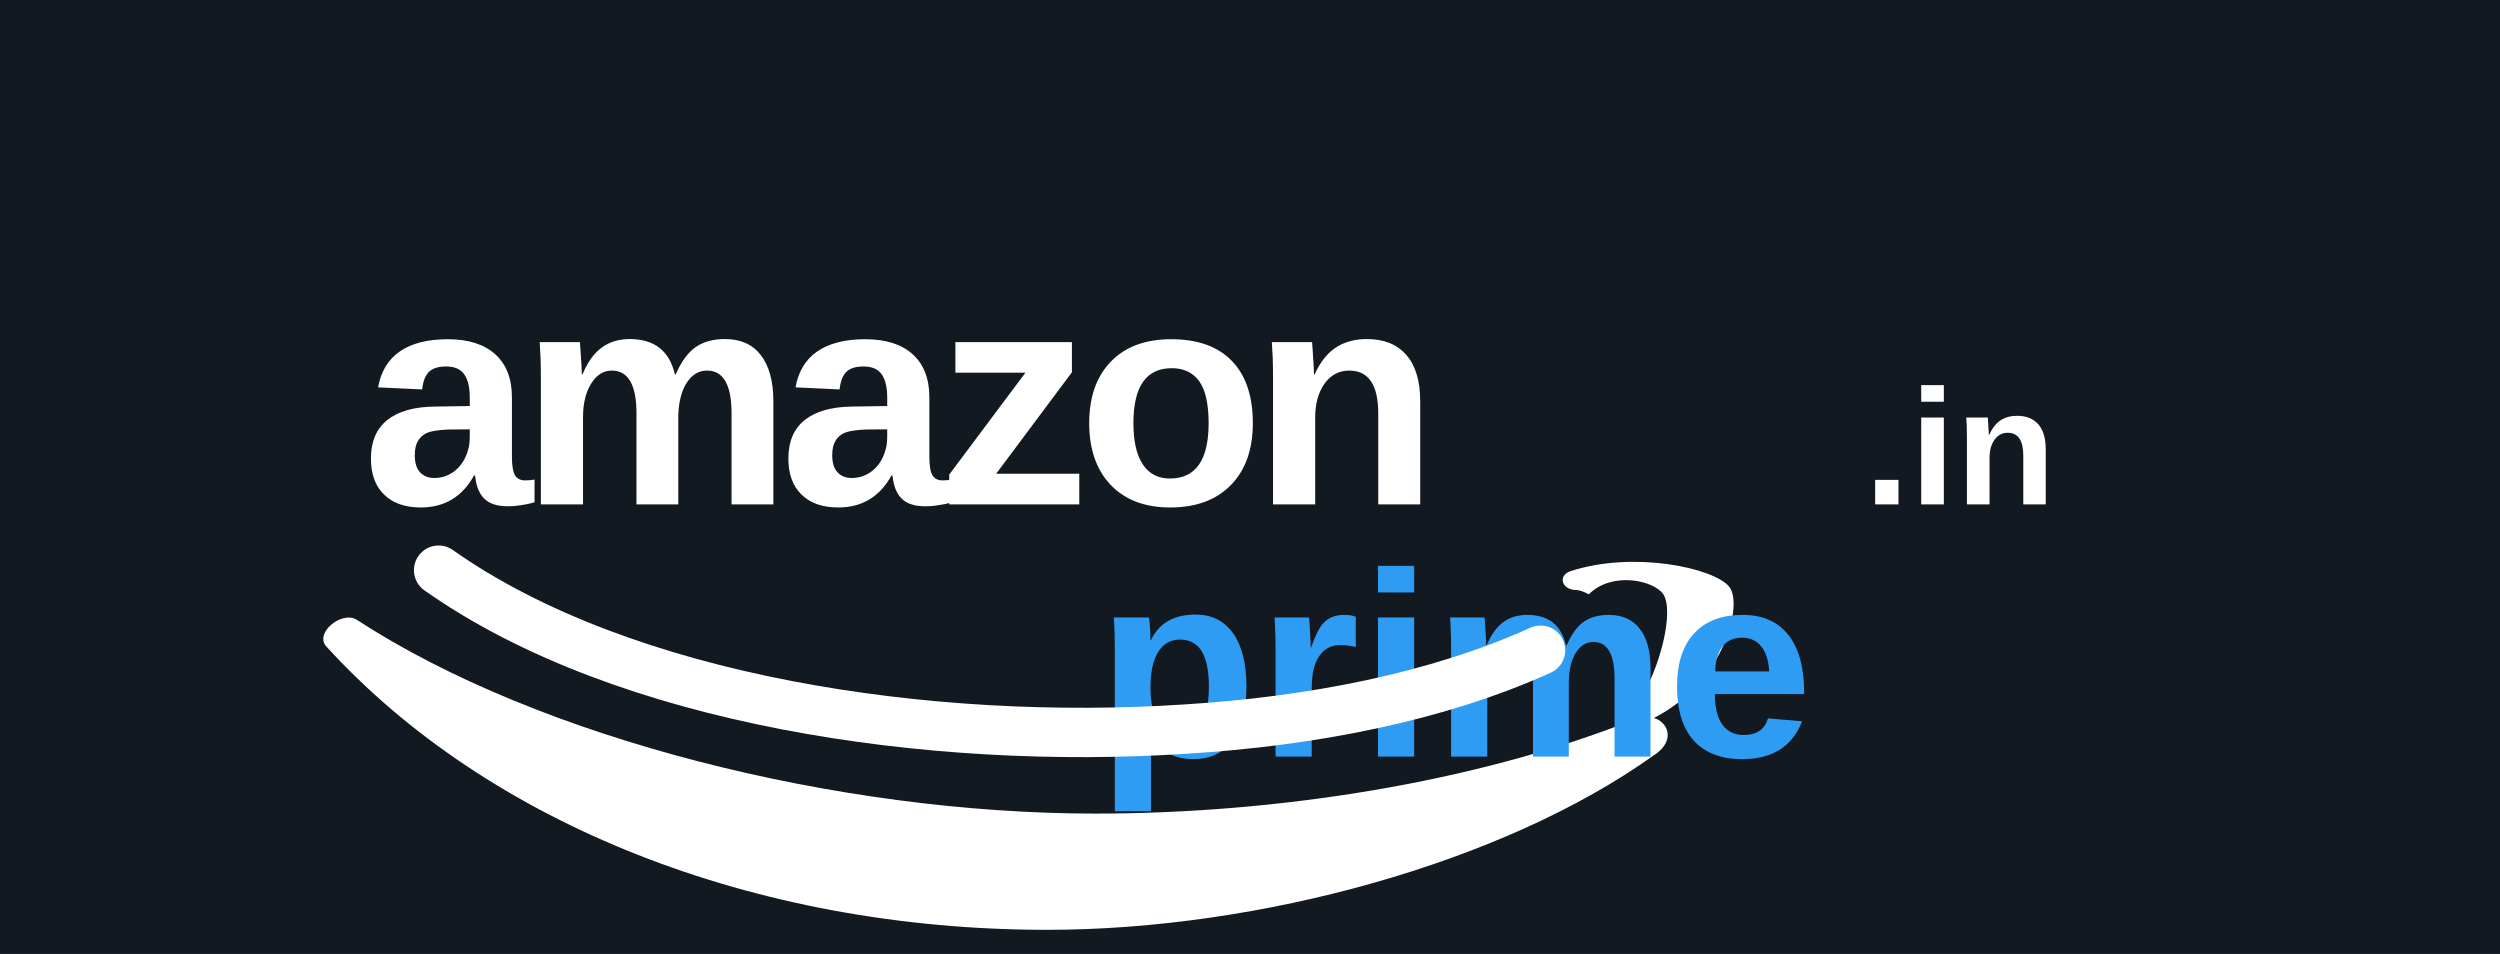
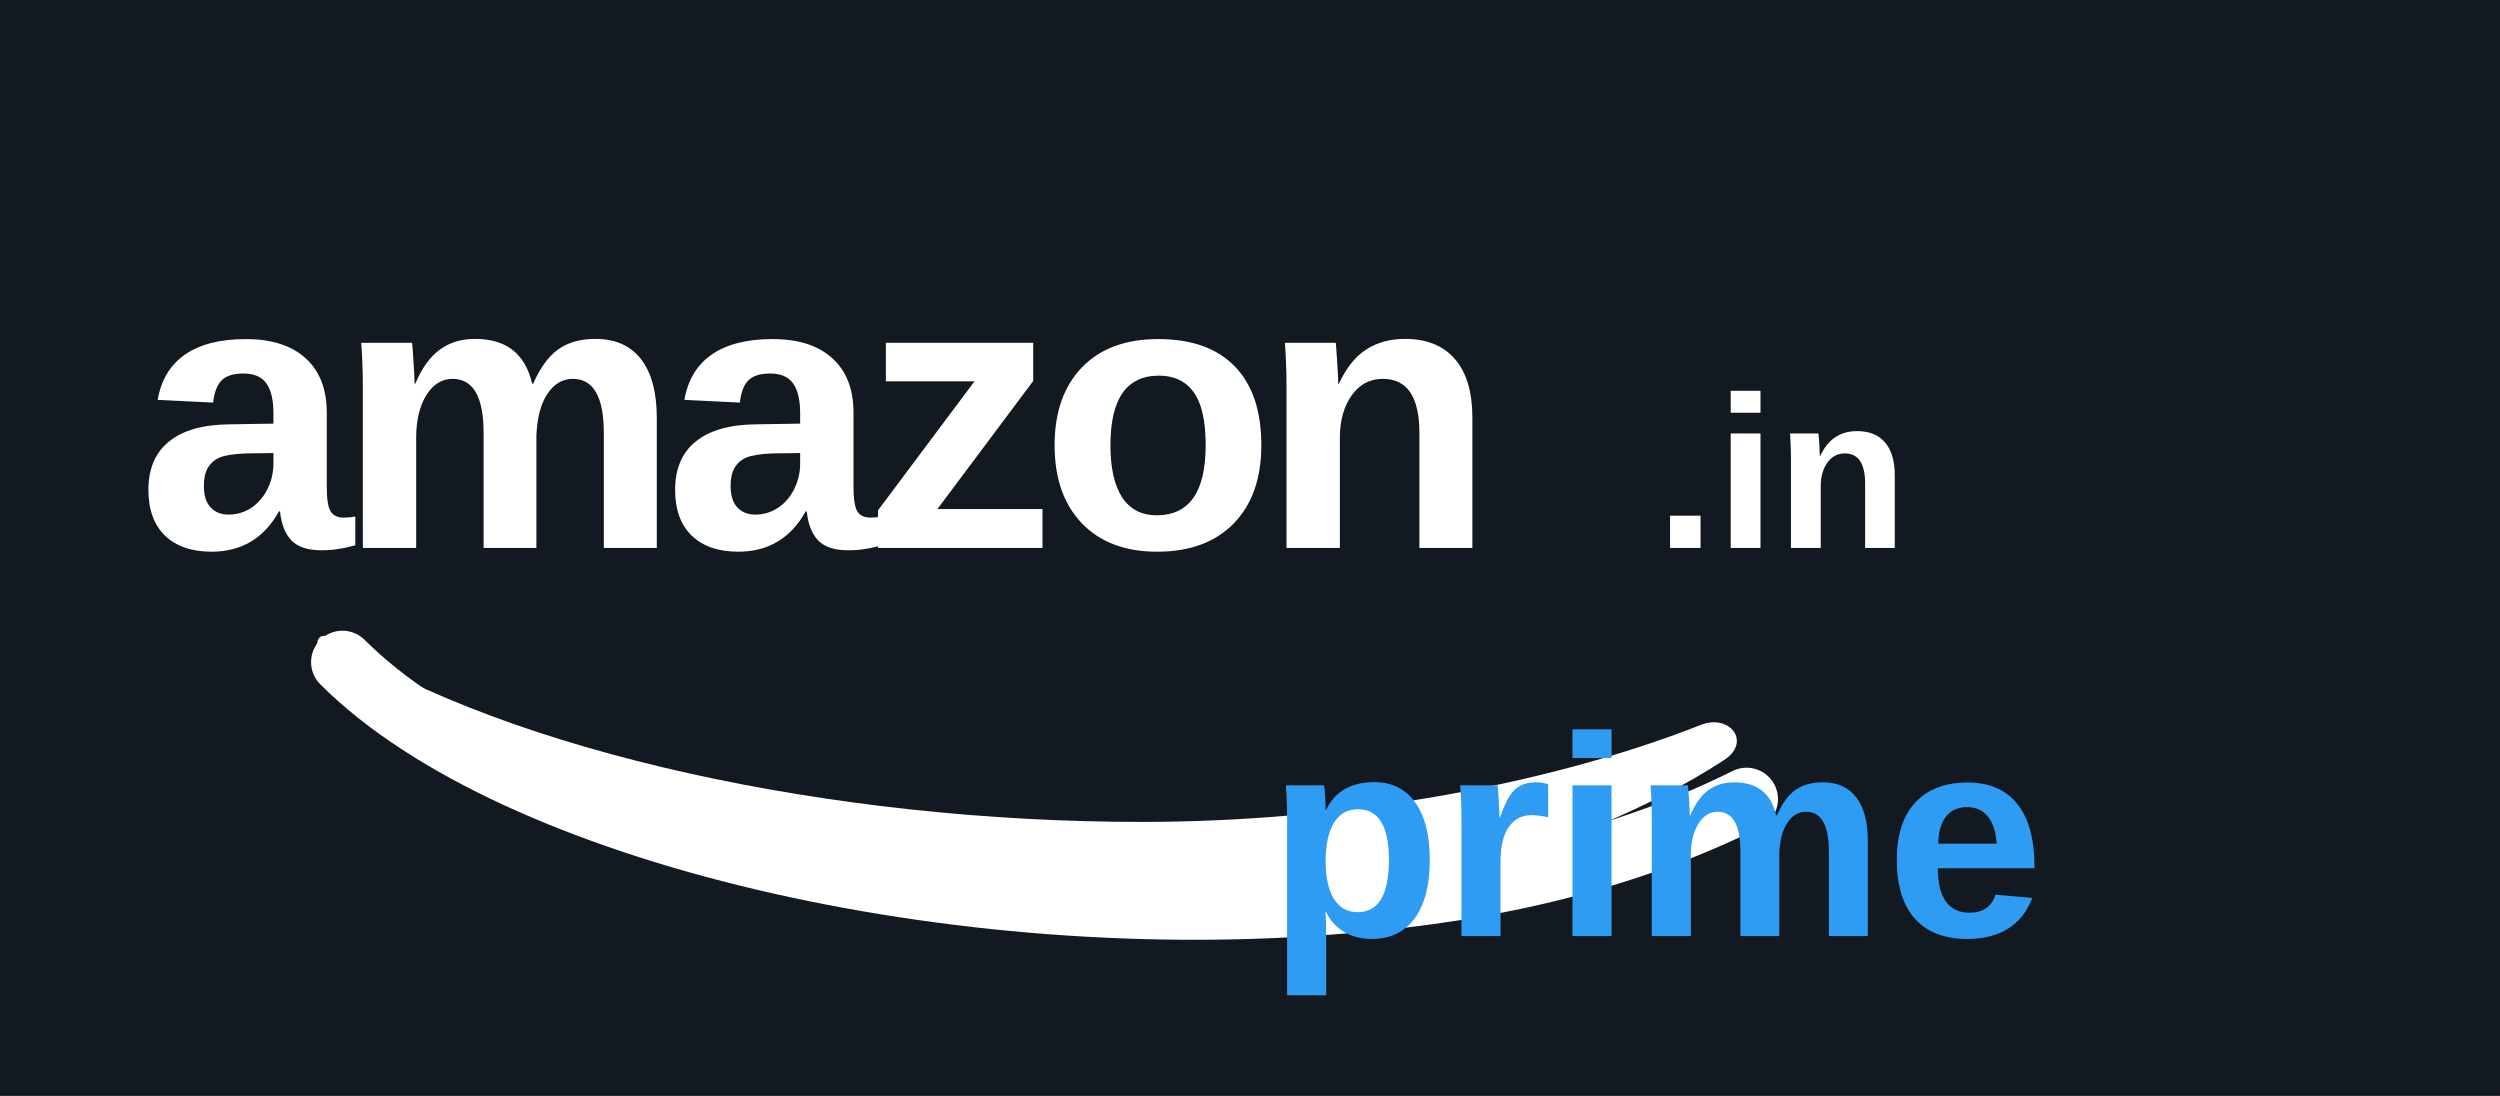
- <svg xmlns="http://www.w3.org/2000/svg" width="228" height="87" viewBox="0 0 228 87" fill="none">
-   <rect width="228" height="87" fill="#131921" />
-   <path d="M32.5 56.5C49.2 67.4 76.5 74.2 99.9 74.2C116.4 74.2 134.5 71.4 149.1 65.6C151.5 64.6 153.5 67.2 150.8 68.9C137.1 78.7 114.8 84.8 95.5 84.8C68.7 84.8 44.5 75.1 29.8 59C28.6 57.8 31.1 55.7 32.5 56.5Z" fill="white" />
-   <path d="M144.9 54.2C147 52.1 150.8 52.9 151.7 54.2C152.7 55.8 151.4 61 149.4 64.1C148.8 65.1 149.8 66 150.8 65.5C157.3 62.2 159 55.1 157.7 53.5C156.3 51.8 149 50.2 143.2 52.1C142.1 52.5 142.4 53.7 143.6 53.8C144.1 53.8 144.5 54 144.9 54.2Z" fill="white" />
-   <text x="33" y="46" fill="white" font-family="Arial, Helvetica, sans-serif" font-size="28" font-weight="700" letter-spacing="-1.2">amazon</text>
-   <text x="170" y="46" fill="white" font-family="Arial, Helvetica, sans-serif" font-size="15" font-weight="700">.in</text>
-   <text x="100" y="69" fill="#2F9CF4" font-family="Arial, Helvetica, sans-serif" font-size="24" font-weight="700">prime</text>
-   <path d="M40 52C57 64 85 68 108 66.5C119.5 65.8 131 63.6 140.5 59.3" stroke="white" stroke-width="4.5" stroke-linecap="round" />
+ <svg xmlns="http://www.w3.org/2000/svg" width="219" height="96" viewBox="0 0 219 96" fill="none">
+   <rect width="219" height="96" fill="#131921" />
+   <text x="12" y="48" fill="white" font-family="Arial, Helvetica, sans-serif" font-size="34" font-weight="700" letter-spacing="-1.5">amazon</text>
+   <text x="145" y="48" fill="white" font-family="Arial, Helvetica, sans-serif" font-size="19" font-weight="700">.in</text>
+   <path d="M30 58C45 73 84 82 118 79C131 78 143 75 153 70" stroke="white" stroke-width="5.5" stroke-linecap="round" />
+   <path d="M29 56C45 66 73 72 100 72C117 72 135 69 149 63.5C151.5 62.5 153.5 65 151 66.6C137.5 75.4 115 81 95.5 81C68.5 81 44 71.8 28.6 58.3C27.2 57.1 27.7 54.9 29 56Z" fill="white" />
+   <text x="111" y="82" fill="#2F9CF4" font-family="Arial, Helvetica, sans-serif" font-size="25" font-weight="700">prime</text>
</svg>
